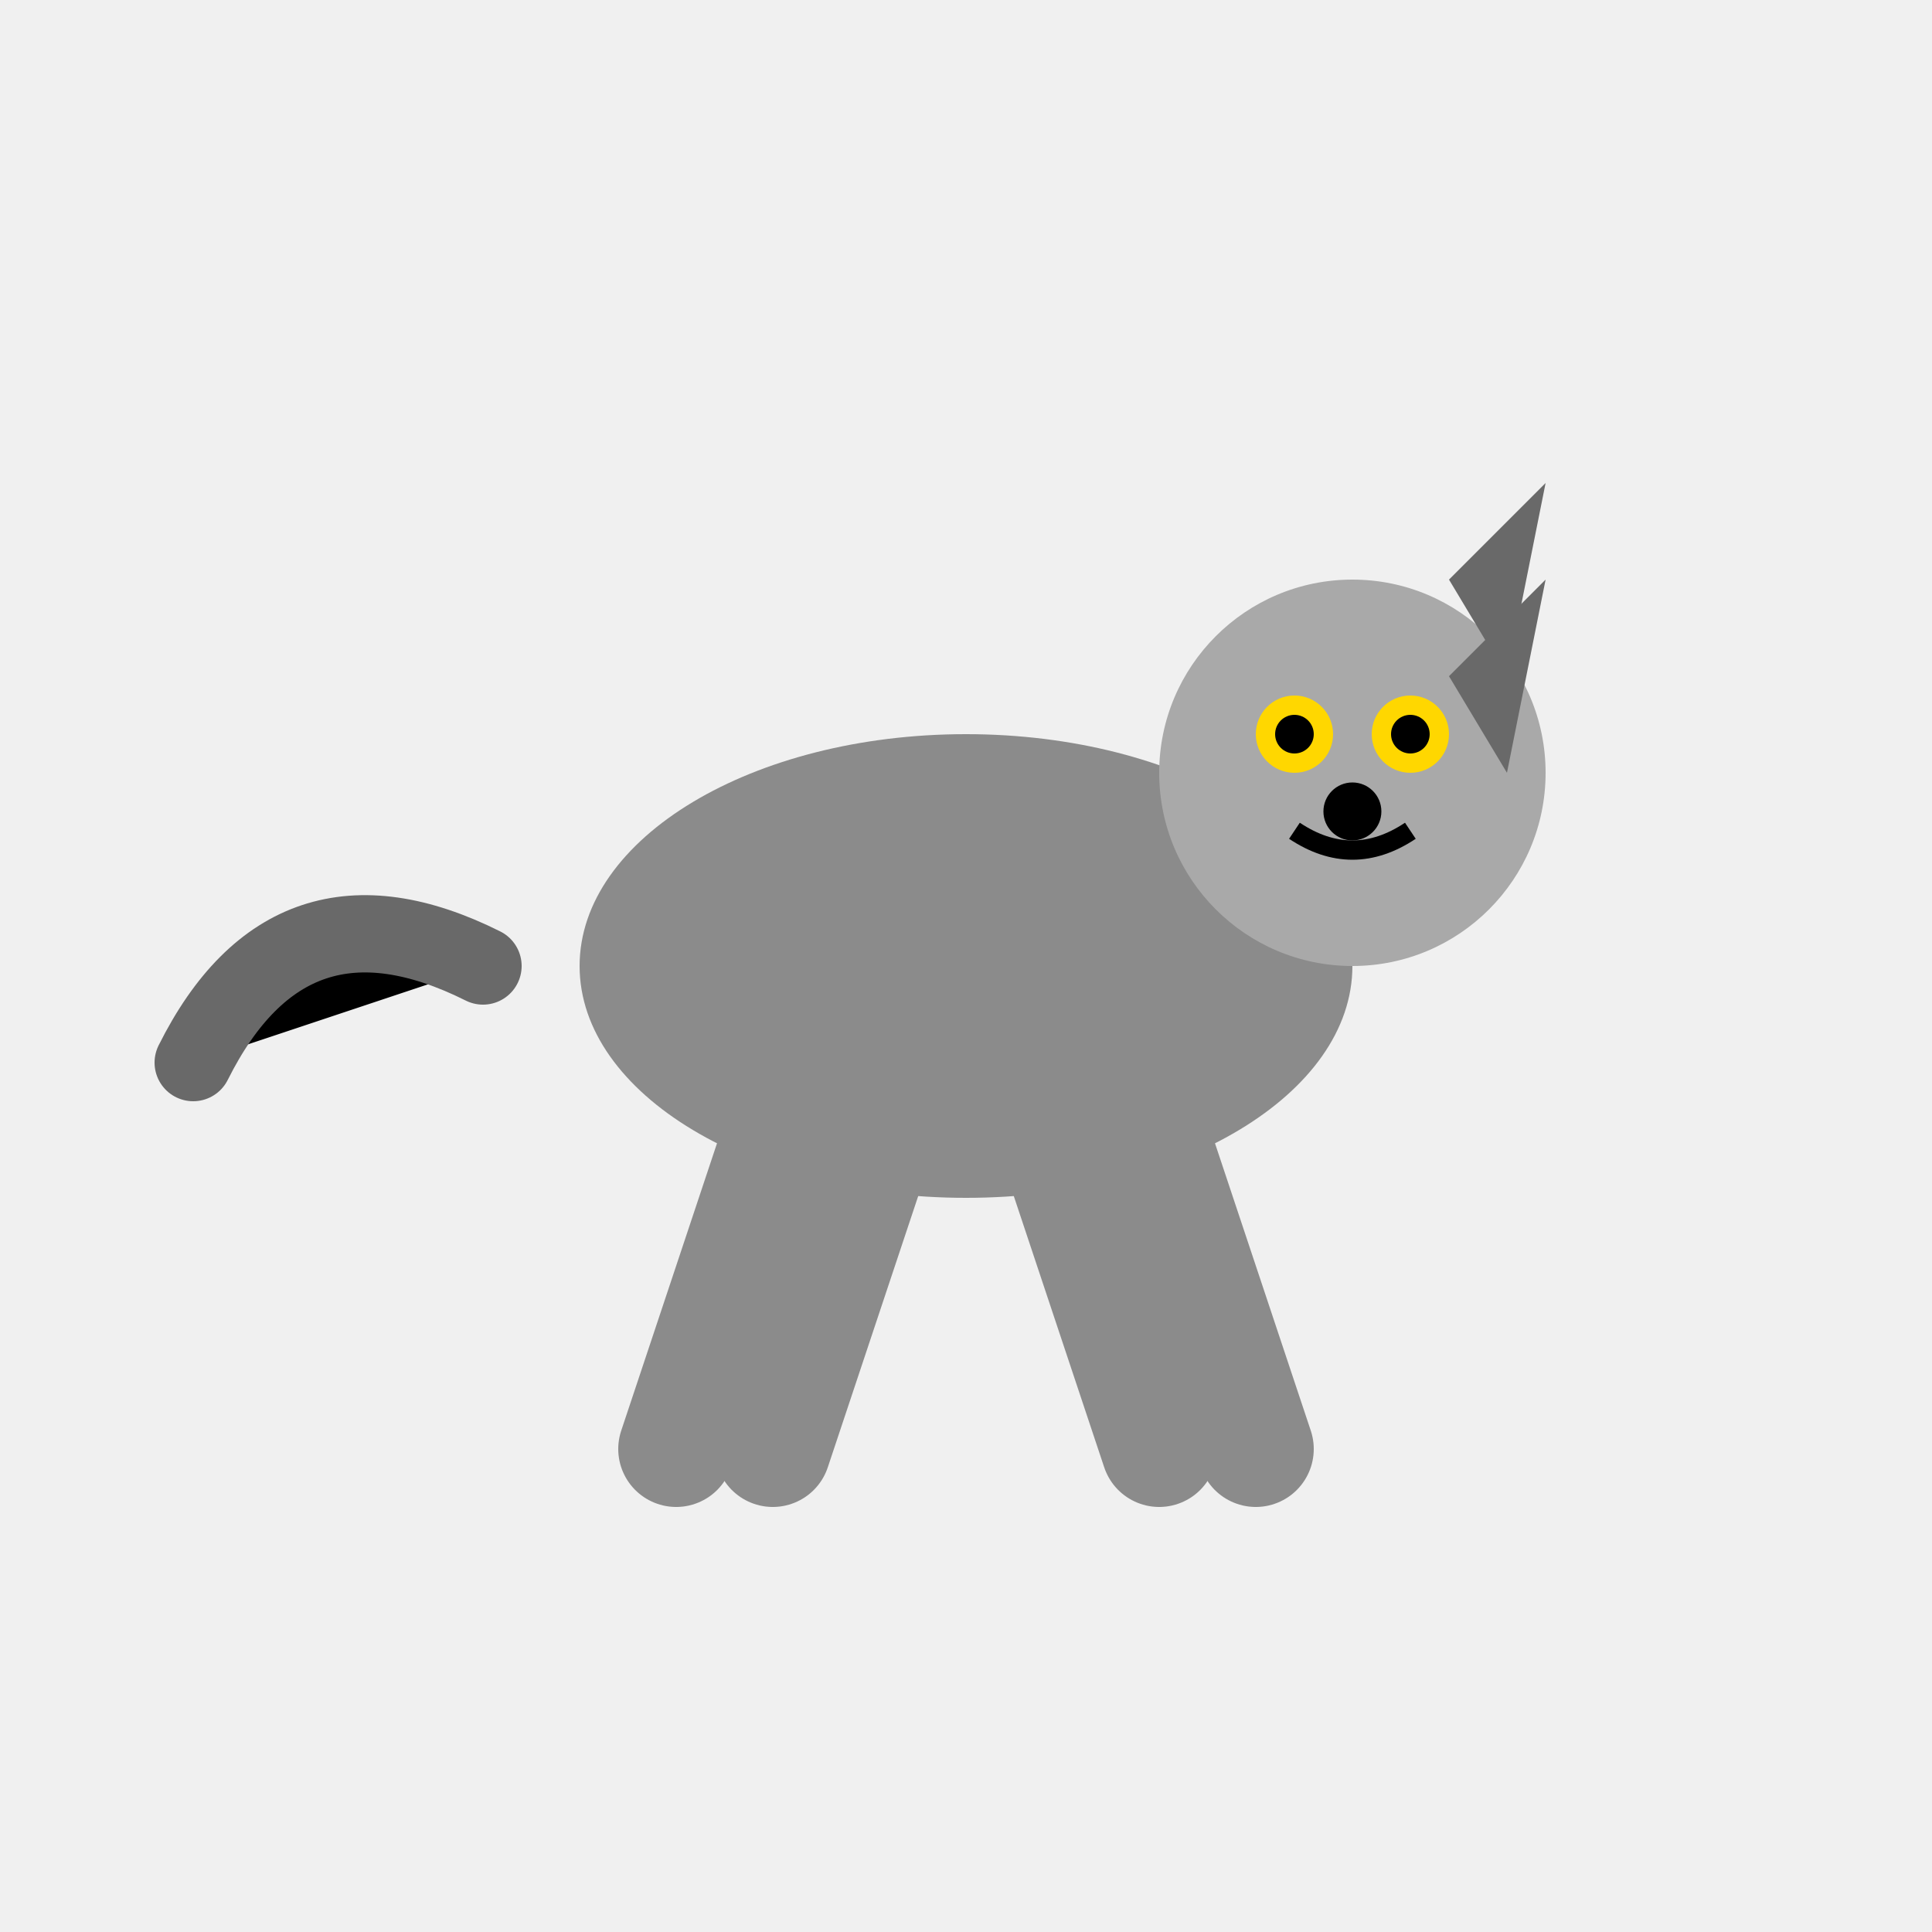
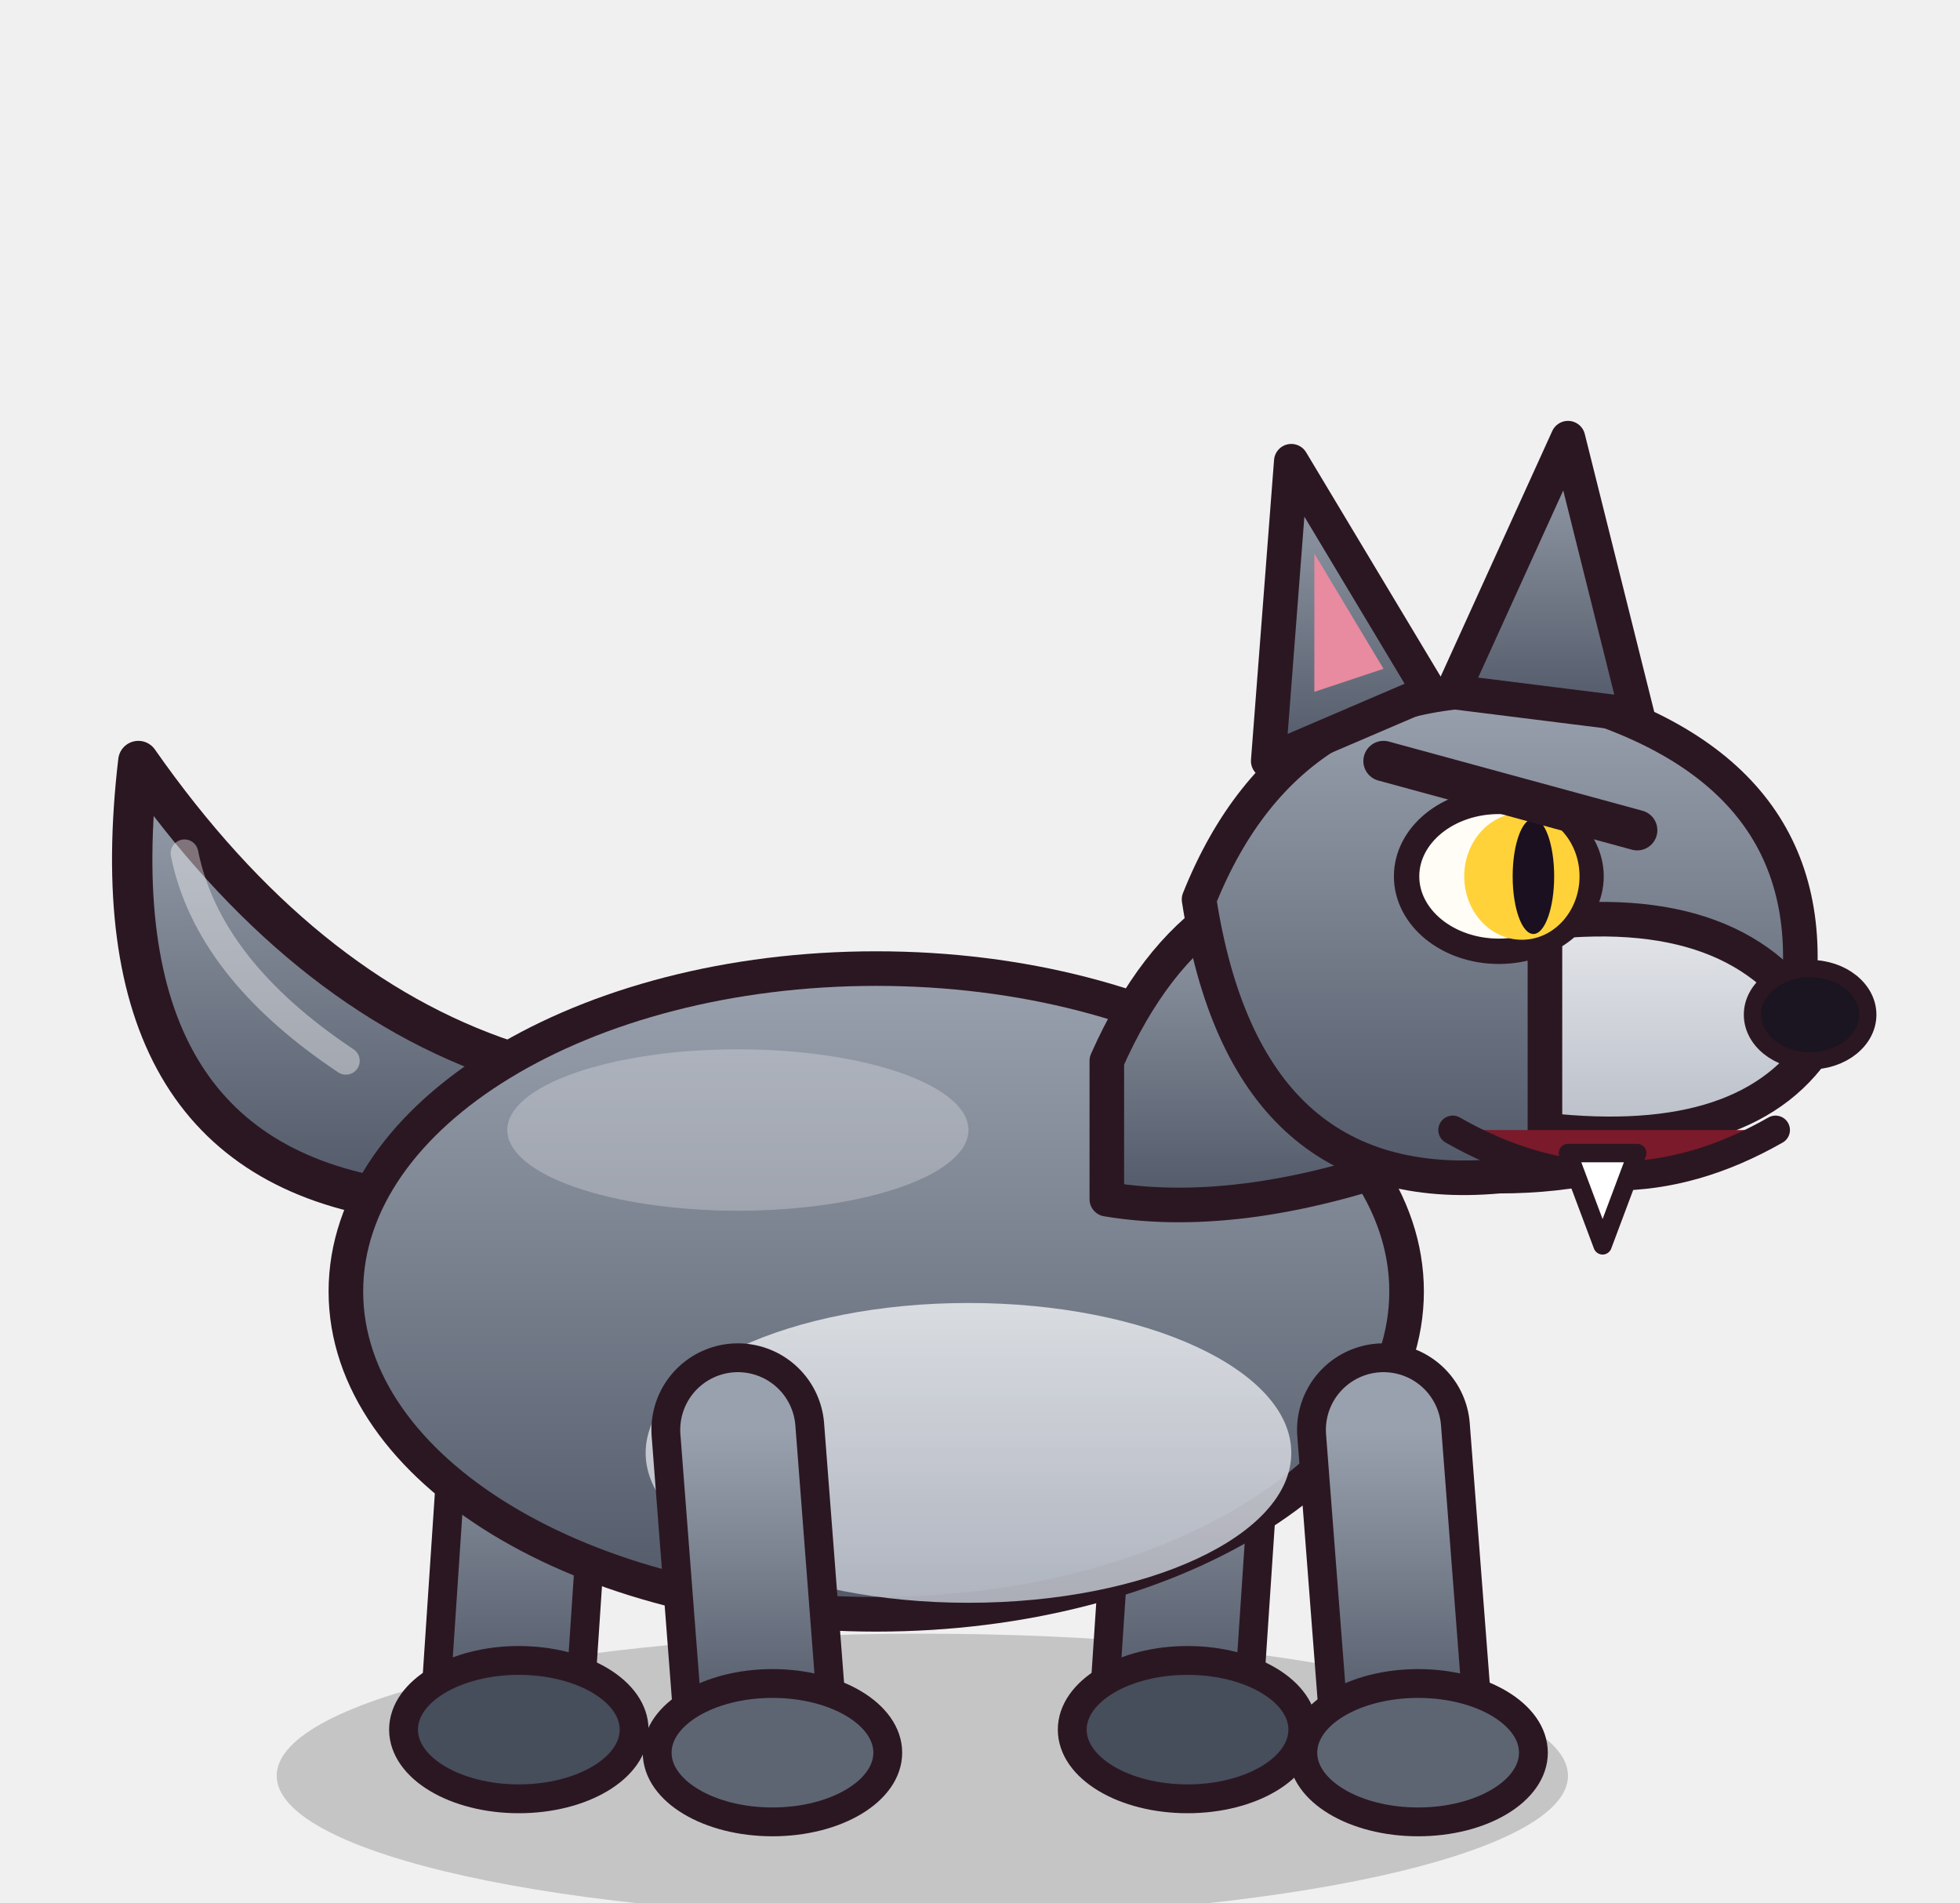
- <svg xmlns="http://www.w3.org/2000/svg" width="100" height="100" viewBox="0 0 100 100">
-   <ellipse cx="50" cy="50" rx="20" ry="12" fill="#8B8B8B" />
-   <circle cx="70" cy="40" r="10" fill="#A9A9A9" />
-   <path d="M75,30 L80,25 L78,35 Z" fill="#696969" />
-   <path d="M75,35 L80,30 L78,40 Z" fill="#696969" />
-   <circle cx="73" cy="38" r="2" fill="#FFD700" />
-   <circle cx="67" cy="38" r="2" fill="#FFD700" />
-   <circle cx="73" cy="38" r="1" fill="#000000" />
-   <circle cx="67" cy="38" r="1" fill="#000000" />
-   <circle cx="70" cy="42" r="1.5" fill="#000000" />
-   <path d="M67,43 Q70,45 73,43" stroke="#000000" stroke-width="1" fill="none" />
-   <path d="M25,50 Q15,45 10,55" stroke="#696969" stroke-width="4" stroke-linecap="round" />
-   <path d="M40,60 L35,75" stroke="#8B8B8B" stroke-width="6" stroke-linecap="round" />
-   <path d="M60,60 L65,75" stroke="#8B8B8B" stroke-width="6" stroke-linecap="round" />
-   <path d="M45,60 L40,75" stroke="#8B8B8B" stroke-width="6" stroke-linecap="round" />
-   <path d="M55,60 L60,75" stroke="#8B8B8B" stroke-width="6" stroke-linecap="round" />
+ <svg xmlns="http://www.w3.org/2000/svg" width="170" height="165" viewBox="0 0 170 165">
+   <defs>
+     <linearGradient id="fur" x1="0" y1="0" x2="0" y2="1">
+       <stop offset="0" stop-color="#9aa1ae" />
+       <stop offset="1" stop-color="#515968" />
+     </linearGradient>
+     <linearGradient id="bel" x1="0" y1="0" x2="0" y2="1">
+       <stop offset="0" stop-color="#e4e6ea" />
+       <stop offset="1" stop-color="#b9bec8" />
+     </linearGradient>
+   </defs>
+   <ellipse cx="80" cy="154" rx="56" ry="12.32" fill="#000000" opacity="0.18" />
+   <path d="M34,104 Q8,100 12,66 Q26,86 44,92" fill="url(#fur)" stroke="#2b1722" stroke-width="3.5" stroke-linecap="round" stroke-linejoin="round" opacity="1.0" />
+   <path d="M16,74 Q18,84 30,92" fill="none" stroke="#ffffff" stroke-width="2.4" stroke-linecap="round" stroke-linejoin="round" opacity="0.4" />
+   <path d="M46,118 L44,148" fill="none" stroke="#2b1722" stroke-width="15" stroke-linecap="round" stroke-linejoin="round" opacity="1.0" />
+   <path d="M46,118 L44,148" fill="none" stroke="url(#fur)" stroke-width="10" stroke-linecap="round" stroke-linejoin="round" opacity="1.0" />
+   <ellipse cx="45" cy="150" rx="10" ry="6" fill="#464d5b" stroke="#2b1722" stroke-width="2.5" opacity="1.0" />
+   <path d="M104,118 L102,148" fill="none" stroke="#2b1722" stroke-width="15" stroke-linecap="round" stroke-linejoin="round" opacity="1.0" />
+   <path d="M104,118 L102,148" fill="none" stroke="url(#fur)" stroke-width="10" stroke-linecap="round" stroke-linejoin="round" opacity="1.0" />
+   <ellipse cx="103" cy="150" rx="10" ry="6" fill="#464d5b" stroke="#2b1722" stroke-width="2.5" opacity="1.0" />
+   <ellipse cx="76" cy="112" rx="46" ry="28" fill="url(#fur)" stroke="#2b1722" stroke-width="3" opacity="1.0" />
+   <ellipse cx="84" cy="126" rx="28" ry="13" fill="url(#bel)" opacity="0.9" />
+   <ellipse cx="64" cy="98" rx="20" ry="7" fill="#ffffff" opacity="0.25" />
+   <path d="M64,124 L66,150" fill="none" stroke="#2b1722" stroke-width="15" stroke-linecap="round" stroke-linejoin="round" opacity="1.0" />
+   <path d="M64,124 L66,150" fill="none" stroke="url(#fur)" stroke-width="10" stroke-linecap="round" stroke-linejoin="round" opacity="1.0" />
+   <ellipse cx="67" cy="152" rx="10" ry="6" fill="#5d6573" stroke="#2b1722" stroke-width="2.5" opacity="1.0" />
+   <path d="M120,124 L122,150" fill="none" stroke="#2b1722" stroke-width="15" stroke-linecap="round" stroke-linejoin="round" opacity="1.0" />
+   <path d="M120,124 L122,150" fill="none" stroke="url(#fur)" stroke-width="10" stroke-linecap="round" stroke-linejoin="round" opacity="1.0" />
+   <ellipse cx="123" cy="152" rx="10" ry="6" fill="#5d6573" stroke="#2b1722" stroke-width="2.5" opacity="1.0" />
+   <path d="M96,92 Q104,74 120,76 L124,100 Q108,106 96,104 Z" fill="url(#fur)" stroke="#2b1722" stroke-width="3" stroke-linecap="round" stroke-linejoin="round" opacity="1.0" />
+   <path d="M104,78 Q112,58 134,60 Q158,66 156,86 Q150,102 130,102 Q108,104 104,78 Z" fill="url(#fur)" stroke="#2b1722" stroke-width="3" stroke-linecap="round" stroke-linejoin="round" opacity="1.0" />
+   <path d="M134,80 Q152,78 158,90 Q152,100 134,98 Z" fill="url(#bel)" stroke="#2b1722" stroke-width="3" stroke-linecap="round" stroke-linejoin="round" opacity="1.0" />
+   <ellipse cx="157" cy="88" rx="5" ry="4" fill="#1a1520" stroke="#2b1722" stroke-width="1.5" opacity="1.0" />
+   <path d="M126,98 Q140,106 154,98" fill="#7a1a2a" stroke="#2b1722" stroke-width="2.5" stroke-linecap="round" stroke-linejoin="round" opacity="1.0" />
+   <polygon points="136,100 139,108 142,100" fill="#ffffff" stroke="#2b1722" stroke-width="1.6" stroke-linejoin="round" />
+   <polygon points="110,66 112,40 124,60" fill="url(#fur)" stroke="#2b1722" stroke-width="3" stroke-linejoin="round" />
+   <polygon points="126,60 136,38 142,62" fill="url(#fur)" stroke="#2b1722" stroke-width="3" stroke-linejoin="round" />
+   <polygon points="114,60 114,48 120,58" fill="#e88aa0" />
+   <ellipse cx="130" cy="76" rx="8" ry="6.5" fill="#fffdf5" stroke="#2b1722" stroke-width="2.2" opacity="1.0" />
+   <ellipse cx="132" cy="76" rx="5" ry="5.5" fill="#ffd23a" opacity="1.0" />
+   <ellipse cx="133" cy="76" rx="1.8" ry="5" fill="#1a1020" opacity="1.0" />
+   <path d="M120,66 L142,72" fill="none" stroke="#2b1722" stroke-width="3.5" stroke-linecap="round" stroke-linejoin="round" opacity="1.0" />
</svg>
